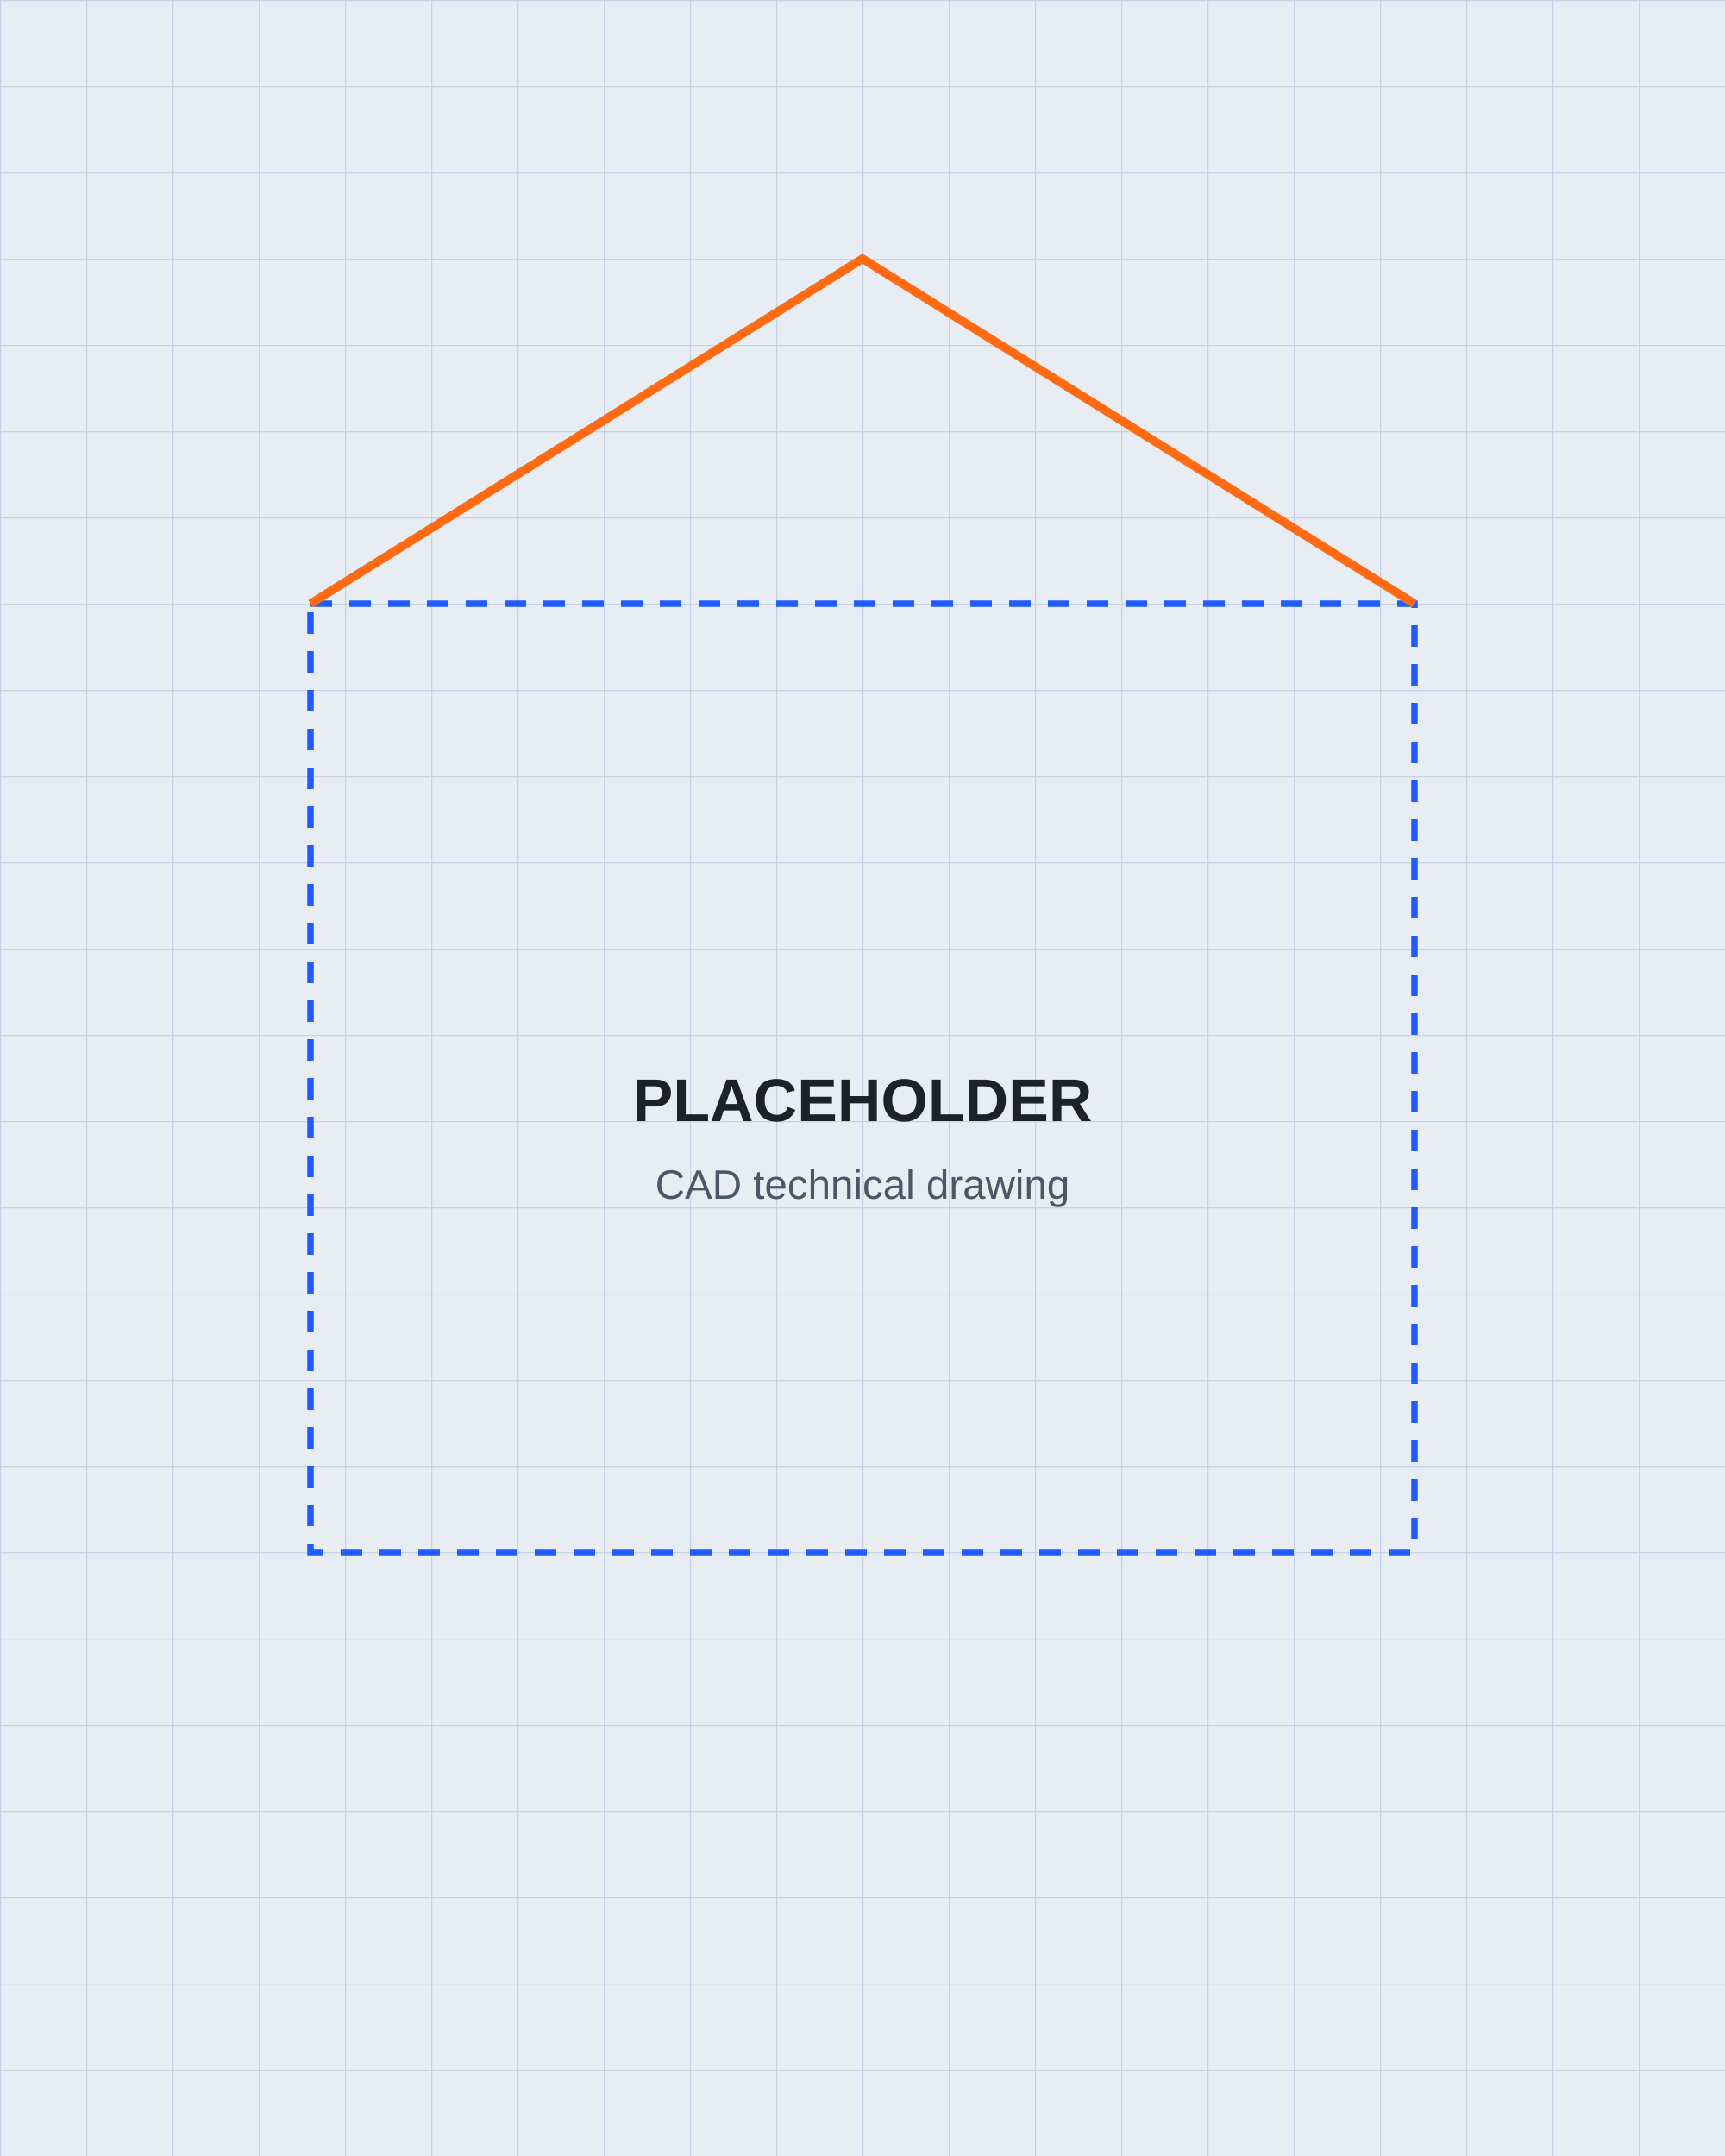
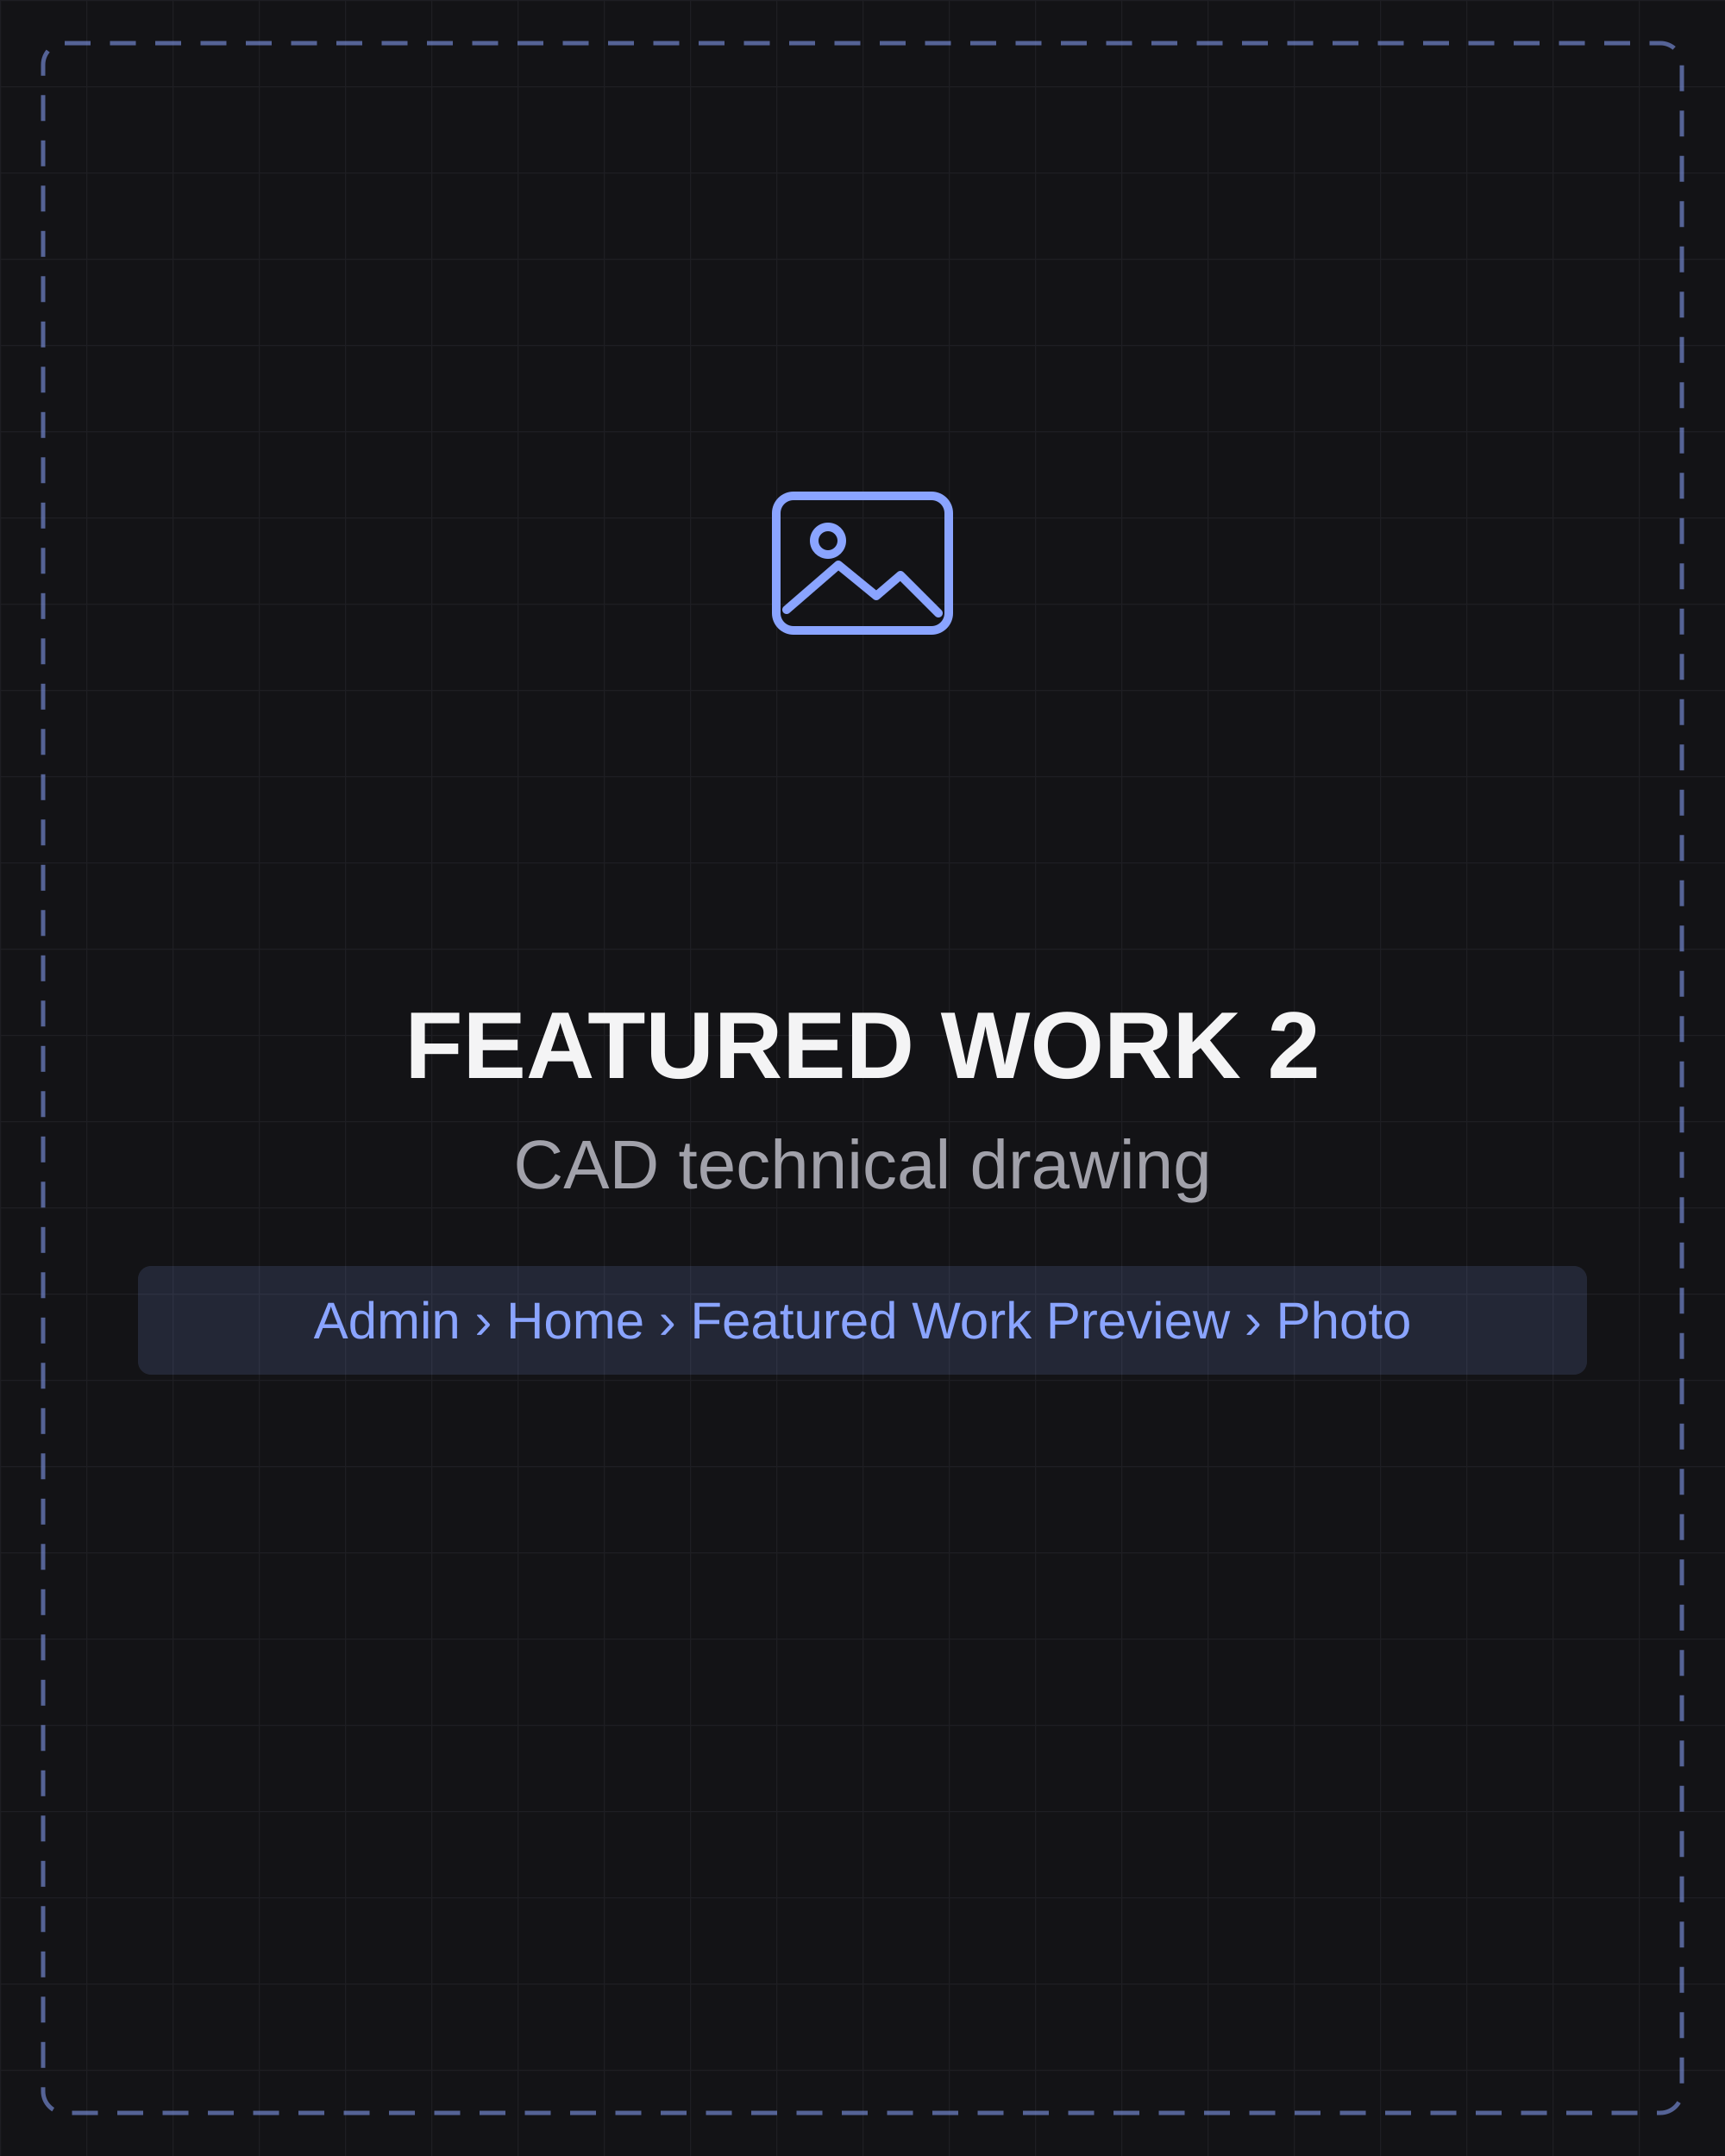
<svg xmlns="http://www.w3.org/2000/svg" viewBox="0 0 800 1000" width="800" height="1000">
  <defs>
    <pattern id="g" width="40" height="40" patternUnits="userSpaceOnUse">
-       <path d="M40 0H0V40" fill="none" stroke="#C5D1E4" stroke-width="1" />
+       <path d="M40 0H0V40" fill="none" stroke="#1E1E23" stroke-width="1" />
    </pattern>
  </defs>
-   <rect width="800" height="1000" fill="#E8EDF4" />
+   <rect width="800" height="1000" fill="#131316" />
  <rect width="800" height="1000" fill="url(#g)" />
-   <rect x="144.0" y="280.0" width="512.0" height="440.0" fill="none" stroke="#1F5BFF" stroke-width="3" stroke-dasharray="10 8" />
-   <path d="M144.0 280.0L400.0 120.0L656.0 280.0" fill="none" stroke="#FF6A13" stroke-width="4" />
-   <text x="50%" y="520.0" text-anchor="middle" font-family="Arial,sans-serif" font-size="28" font-weight="700" fill="#1D2227">PLACEHOLDER</text>
-   <text x="50%" y="556.0" text-anchor="middle" font-family="Arial,sans-serif" font-size="19" fill="#4B5666">CAD technical drawing</text>
+   <rect x="20" y="20" width="760" height="960" rx="10" fill="none" stroke="#8AA4FF" stroke-opacity=".55" stroke-width="2" stroke-dasharray="12 9" />
+   <g transform="translate(360 230)" fill="none" stroke="#8AA4FF" stroke-width="4" stroke-linecap="round" stroke-linejoin="round">
+     <rect width="80" height="62.4" rx="8" />
+     <circle cx="24" cy="20.8" r="6.4" />
+     <path d="M4.8 52.8L28.8 32L46.4 46.4L57.6 36.8L75.2 54.4" />
+   </g>
+   <text x="50%" y="500" text-anchor="middle" font-family="Arial,Helvetica,sans-serif" font-size="44" font-weight="700" fill="#F4F4F5">FEATURED WORK 2</text>
+   <text x="50%" y="551.2" text-anchor="middle" font-family="Arial,Helvetica,sans-serif" font-size="32" fill="#A1A1AA">CAD technical drawing</text>
+   <rect x="64" y="587.2" width="672" height="50.4" rx="6" fill="#8AA4FF" fill-opacity=".14" />
+   <text x="50%" y="620.8" text-anchor="middle" font-family="Arial,Helvetica,sans-serif" font-size="24" fill="#8AA4FF">Admin › Home › Featured Work Preview › Photo</text>
</svg>
